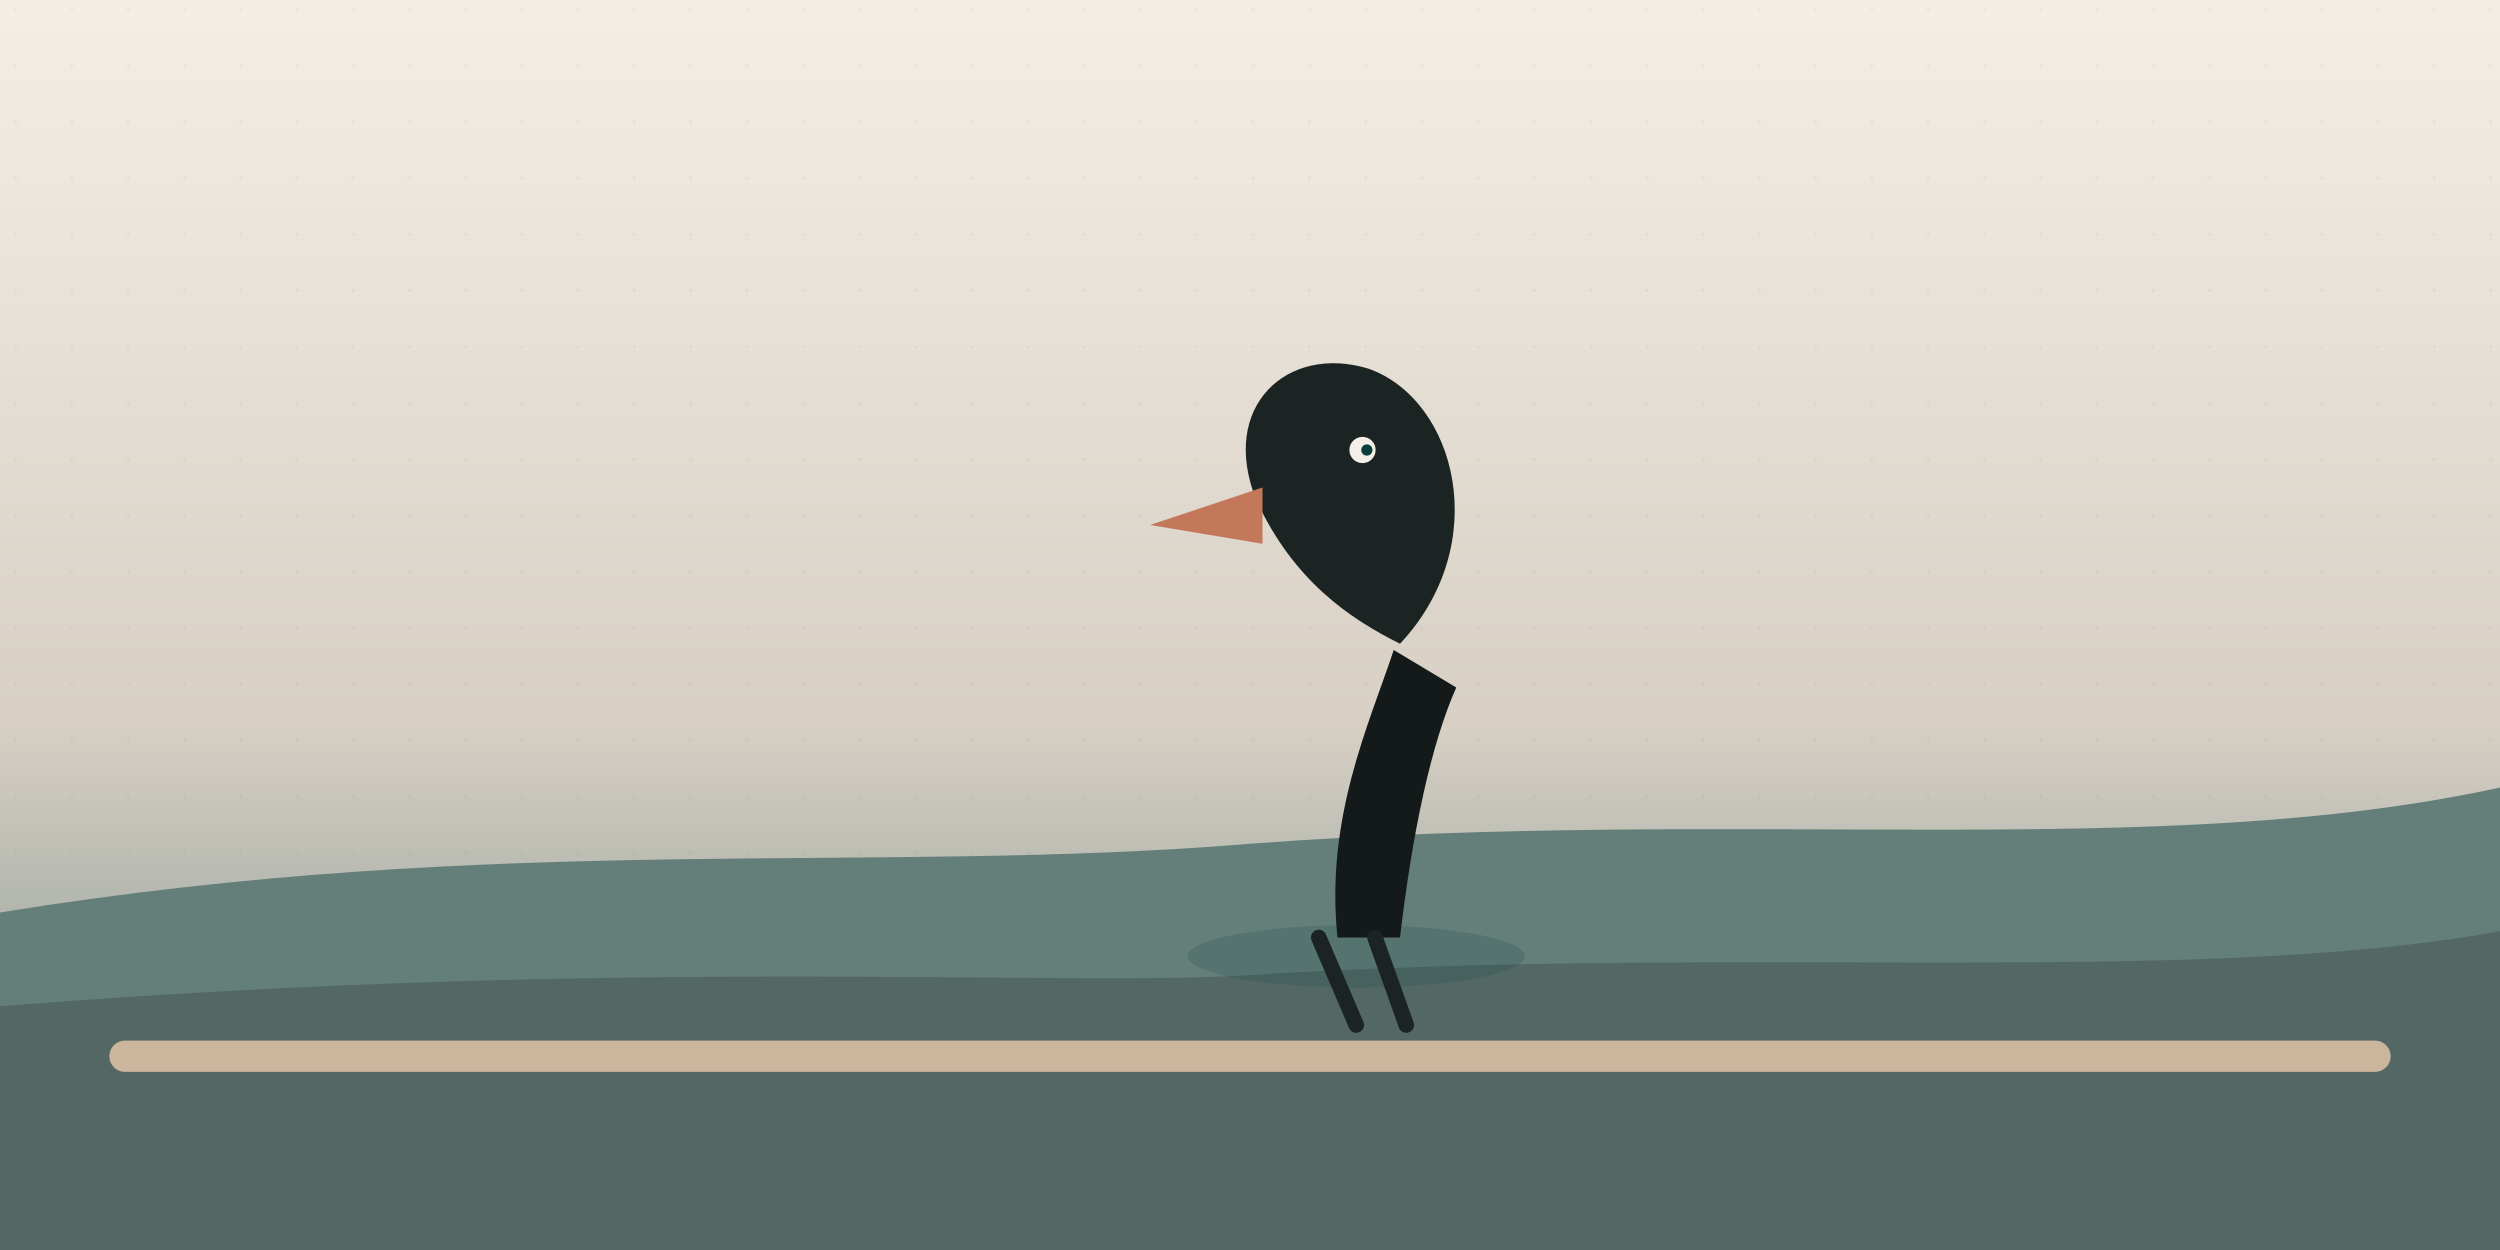
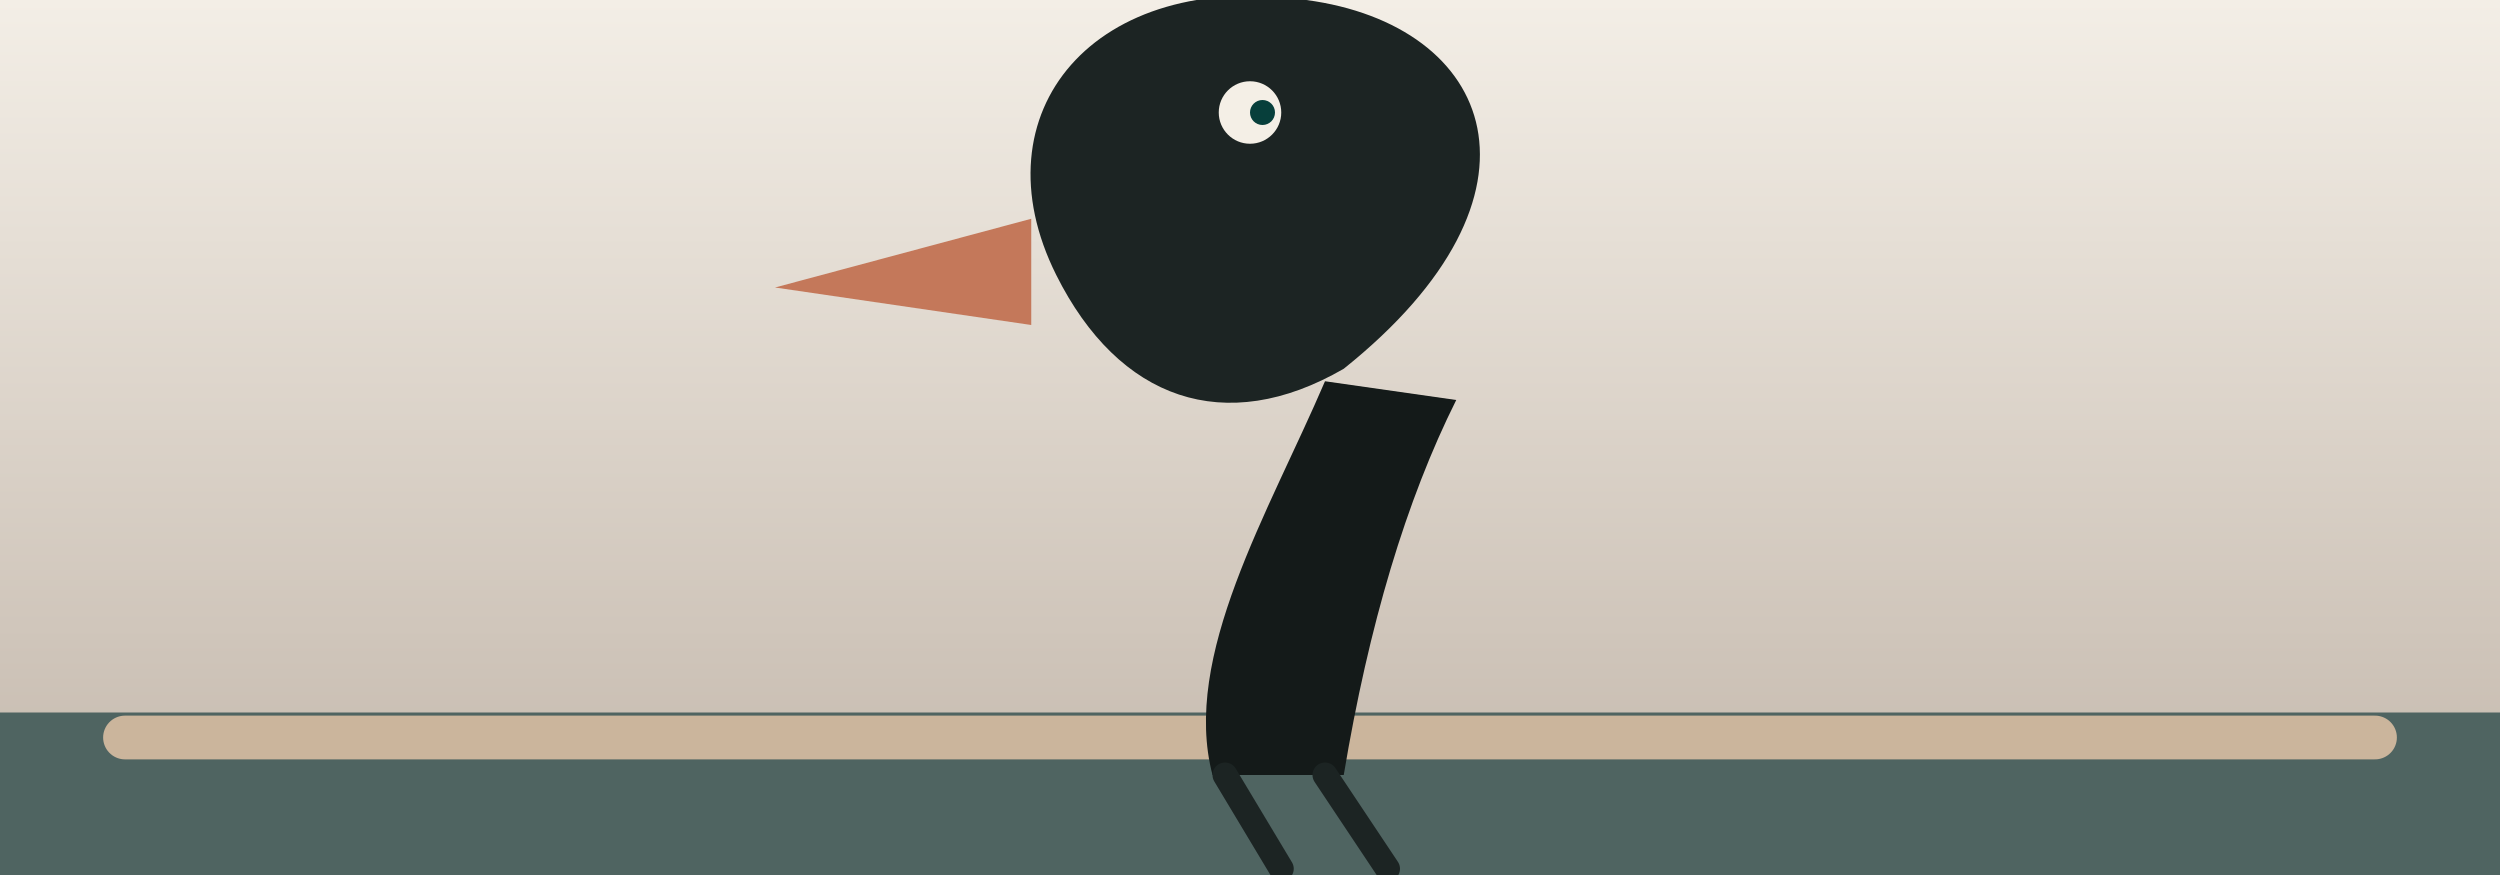
- <svg xmlns="http://www.w3.org/2000/svg" viewBox="0 0 800 400" role="img" aria-label="Rook">
+ <svg xmlns="http://www.w3.org/2000/svg" width="800" height="280" viewBox="0 0 800 280" role="img" aria-label="Rook">
  <defs>
    <linearGradient id="rk-sky" x1="0" y1="0" x2="0" y2="1">
-       <stop offset="0" stop-color="#f4efe6" />
-       <stop offset="0.58" stop-color="#d7cfc4" />
-       <stop offset="1" stop-color="#6d8884" />
+       <stop offset="0" stop-color="#f3eee6" />
+       <stop offset="1" stop-color="#c2b6aa" />
    </linearGradient>
-     <pattern id="rk-paper" width="18" height="18" patternUnits="userSpaceOnUse">
-       <circle cx="5" cy="3" r="0.5" fill="#073f3b" opacity="0.05" />
-     </pattern>
  </defs>
-   <rect width="800" height="400" fill="url(#rk-sky)" />
-   <rect width="800" height="400" fill="url(#rk-paper)" />
-   <path d="M0 292 C160 266 280 280 400 270 C560 258 690 276 800 252 V400 H0 Z" fill="#647e7a" />
-   <path d="M0 322 C200 306 340 316 400 312 C560 302 700 316 800 298 V400 H0 Z" fill="#536865" />
-   <path d="M40 338 H760" stroke="#cbb59c" stroke-width="10" stroke-linecap="round" />
-   <g transform="translate(430 214)">
-     <ellipse cx="4" cy="92" rx="54" ry="10" fill="#073f3b" opacity="0.16" />
-     <path d="M18 -8 C48 -40 36 -86 8 -96 C-18 -104 -40 -84 -28 -54 C-16 -28 2 -16 18 -8Z" fill="#1c2423" />
-     <path d="M16 -6 C8 18 -6 48 -2 86 L18 86 C22 52 28 24 36 6Z" fill="#141a19" />
-     <path d="M-26 -58 L-62 -46 L-26 -40Z" fill="#c4785a" />
-     <circle cx="6" cy="-70" r="4.2" fill="#f4efe6" />
-     <circle cx="7.4" cy="-70" r="1.8" fill="#073f3b" />
-     <path d="M-8 86 L4 114" stroke="#1c2423" stroke-width="5" stroke-linecap="round" />
-     <path d="M10 86 L20 114" stroke="#1c2423" stroke-width="5" stroke-linecap="round" />
-   </g>
+   <rect width="800" height="280" fill="url(#rk-sky)" />
+   <path d="M0 228 H800 V280 H0 Z" fill="#4f6461" />
+   <path d="M40 236 H760" stroke="#cbb59c" stroke-width="14" stroke-linecap="round" />
+   <path d="M430 118 C500 62 478 8 418 0 C350 -10 312 36 338 88 C358 128 392 140 430 118Z" fill="#1c2423" />
+   <path d="M424 122 C406 164 378 210 388 248 H430 C438 200 450 160 466 128Z" fill="#141a19" />
+   <path d="M330 70 L248 92 L330 104Z" fill="#c4785a" />
+   <circle cx="400" cy="36" r="10" fill="#f4efe6" />
+   <circle cx="404" cy="36" r="4" fill="#073f3b" />
+   <path d="M392 248 L410 278" stroke="#1c2423" stroke-width="8" stroke-linecap="round" />
+   <path d="M424 248 L444 278" stroke="#1c2423" stroke-width="8" stroke-linecap="round" />
</svg>
